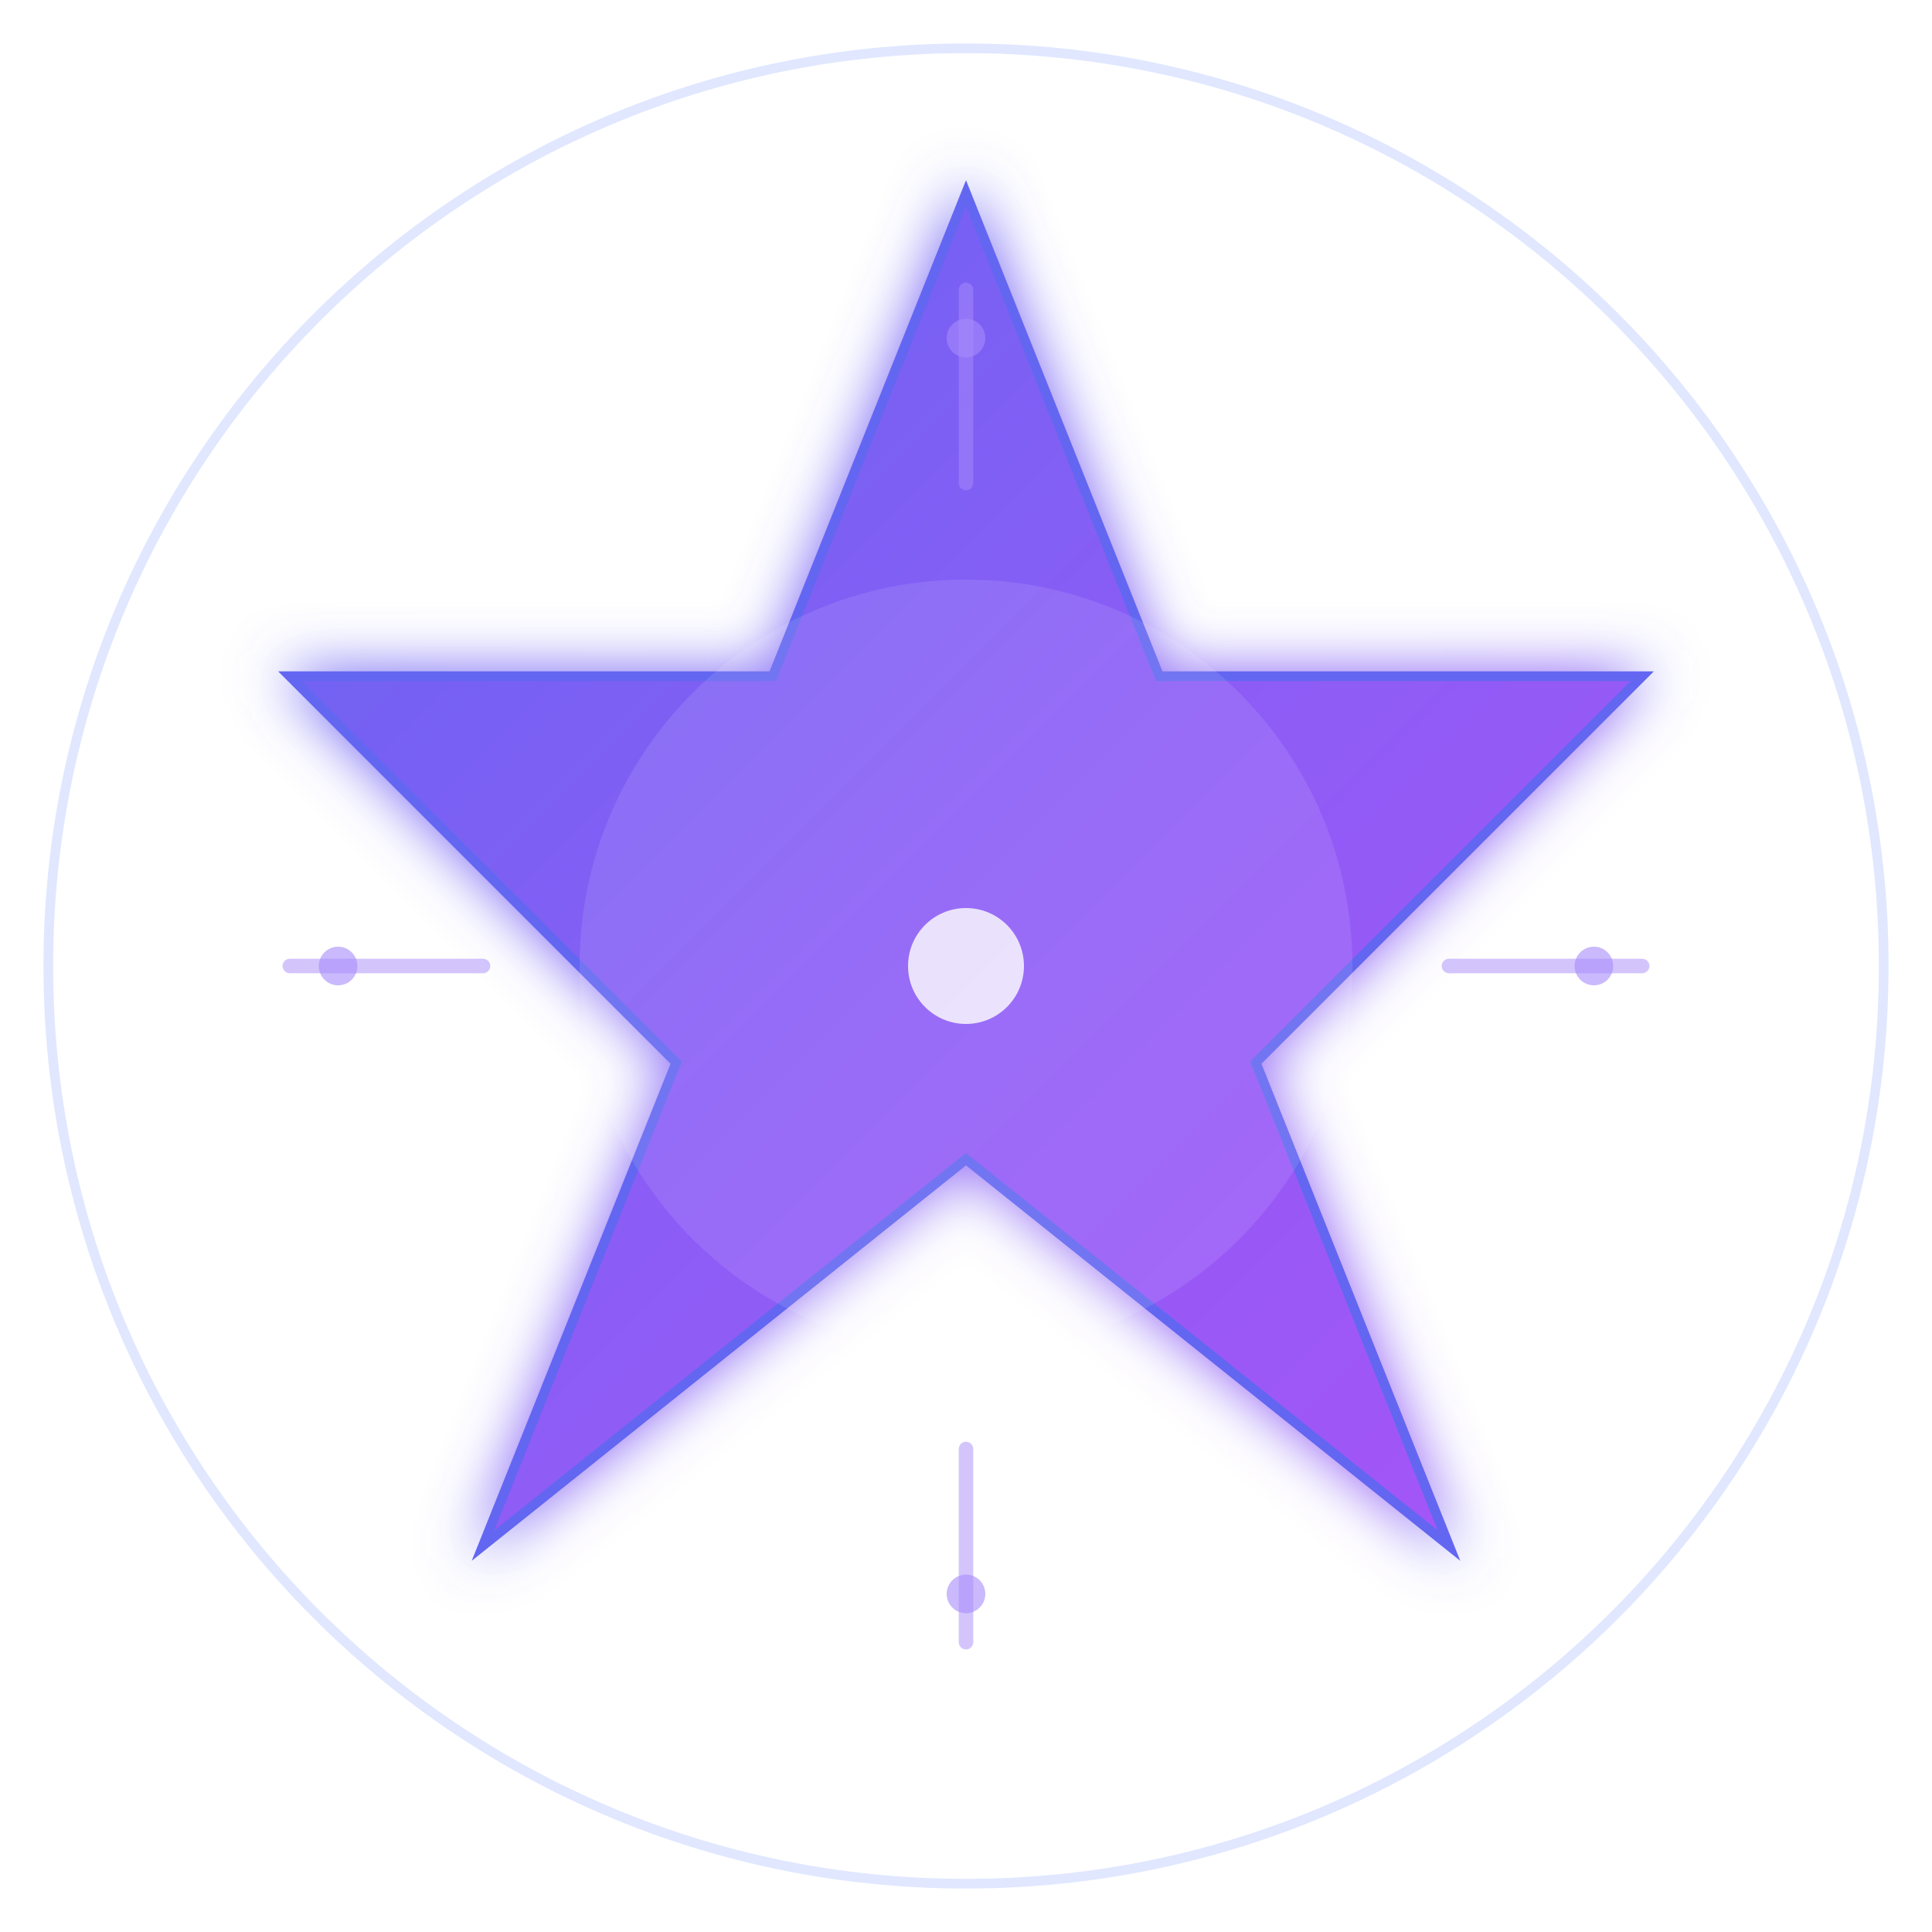
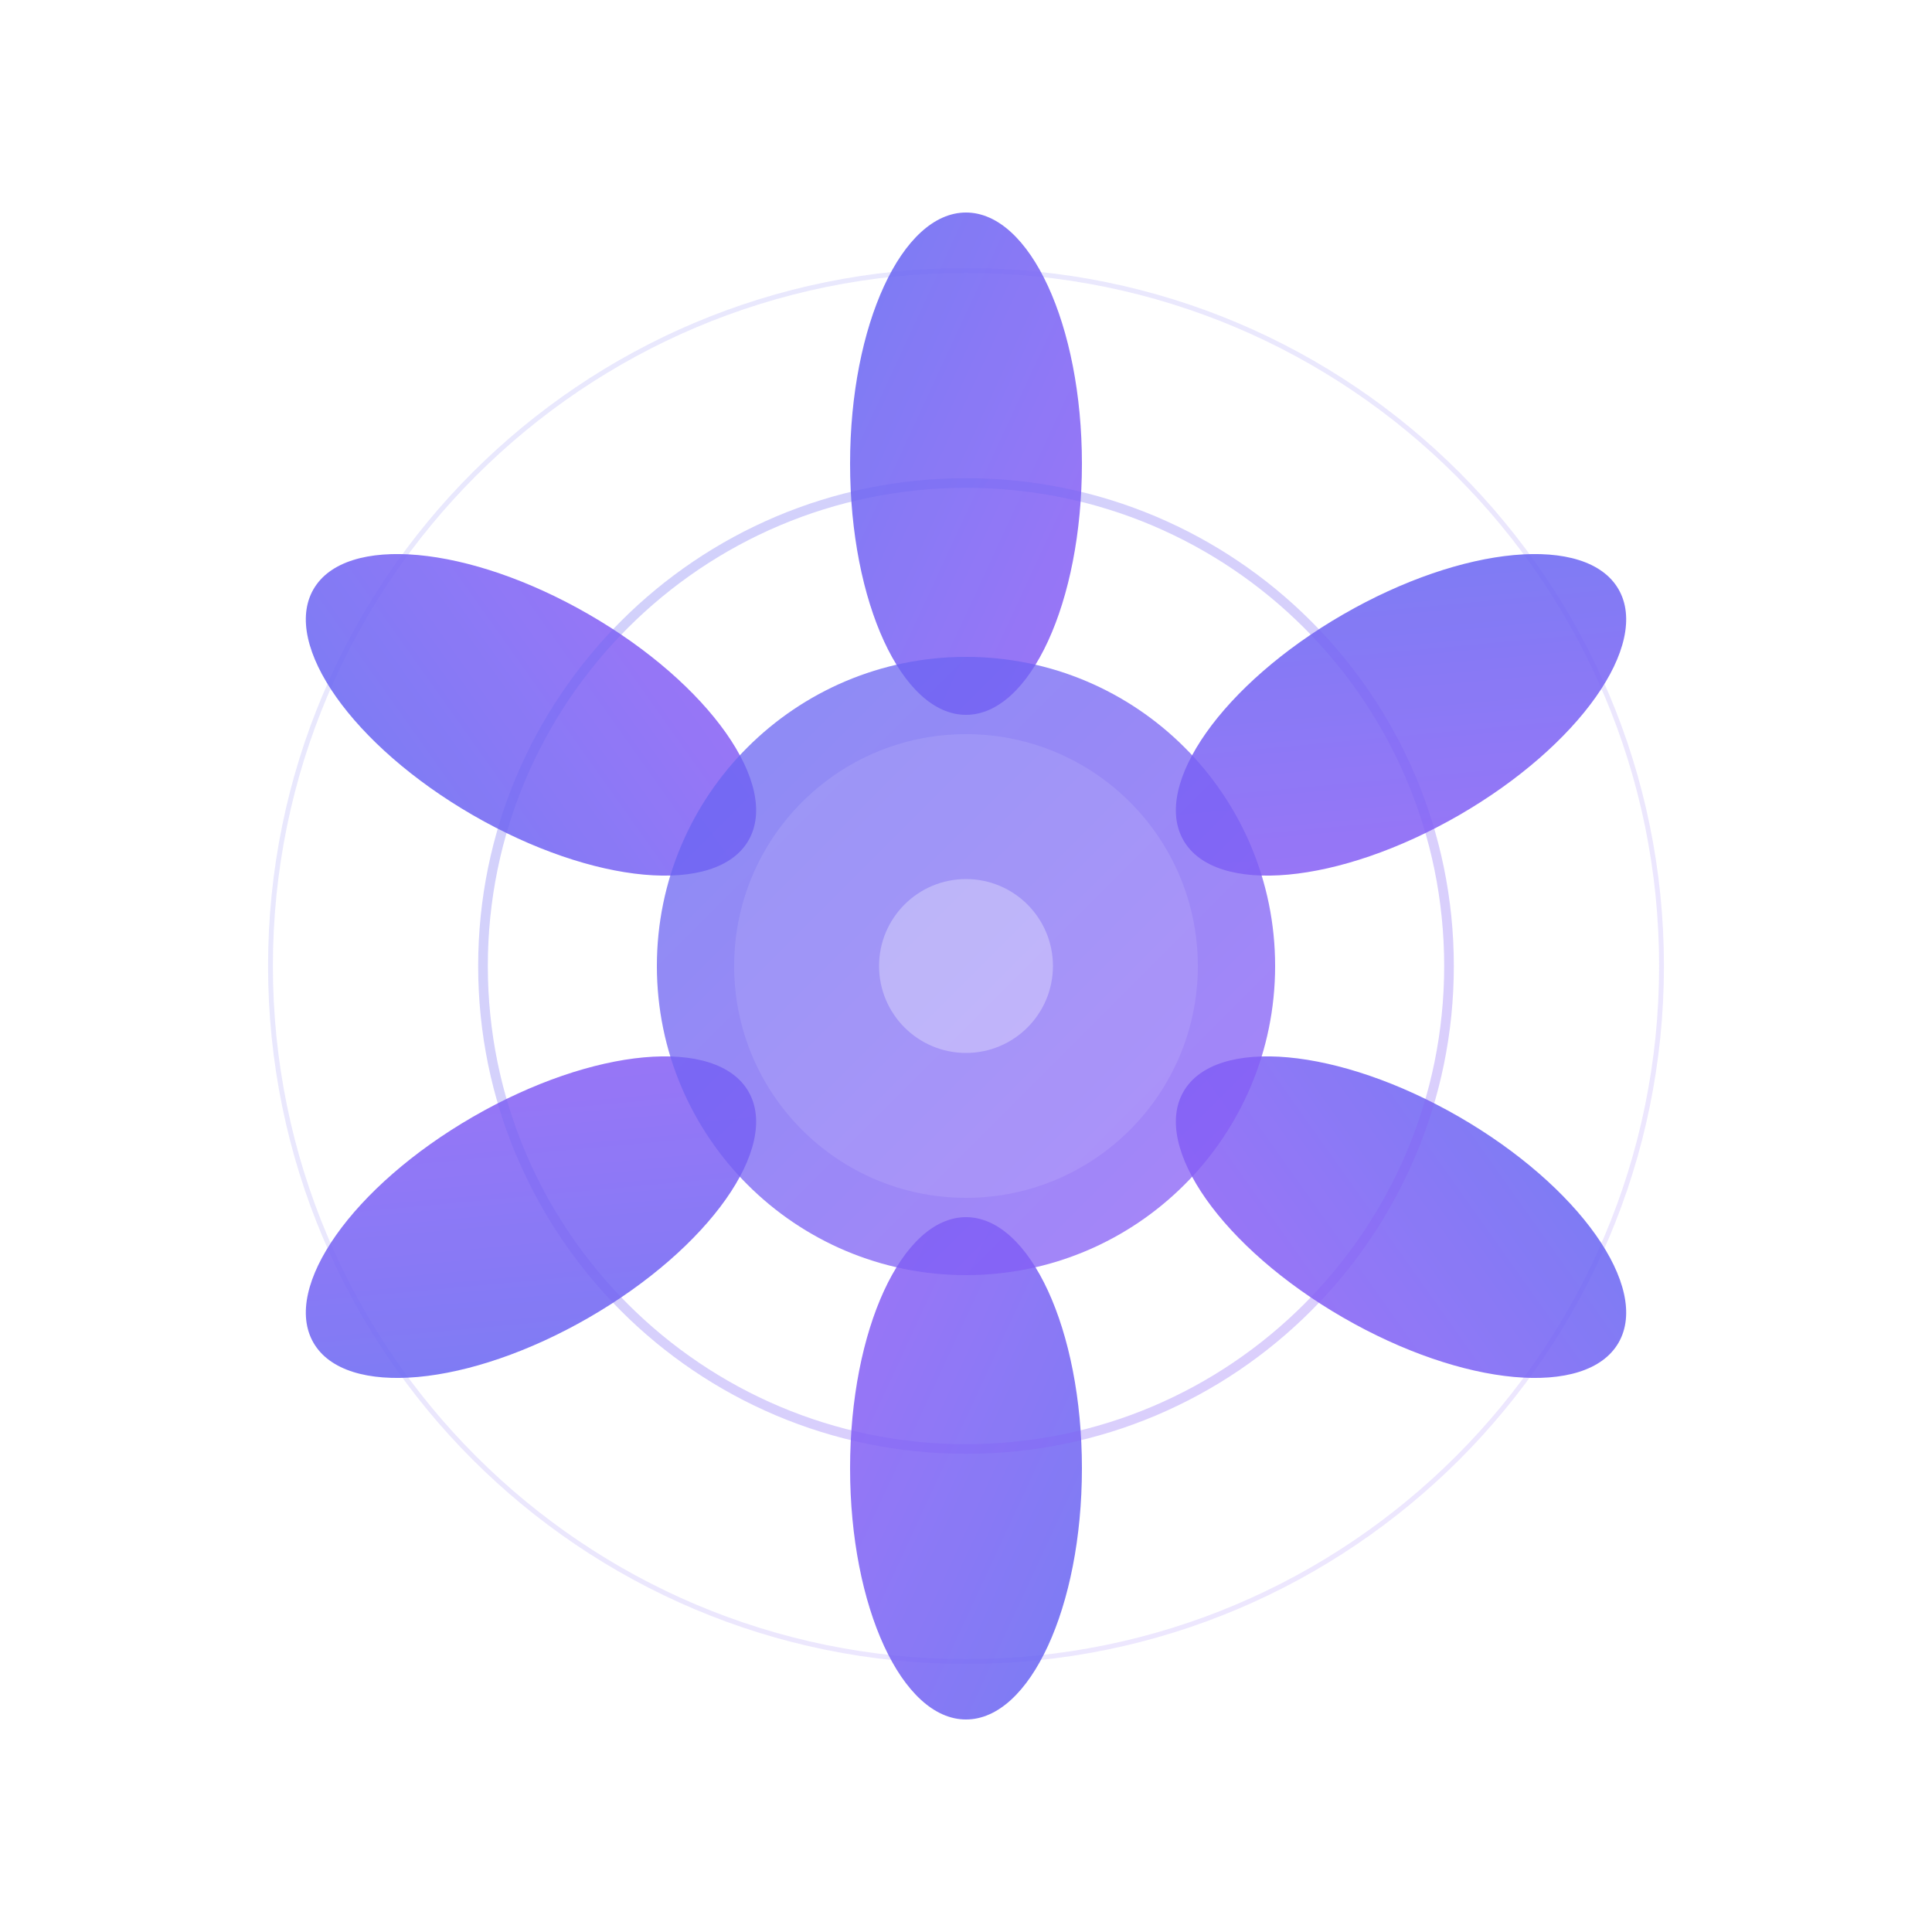
<svg xmlns="http://www.w3.org/2000/svg" viewBox="0 0 200 200">
  <defs>
-     <linearGradient id="mainGradient" x1="0%" y1="0%" x2="100%" y2="100%">
+     <linearGradient id="grad4" x1="0%" y1="0%" x2="100%" y2="100%">
      <stop offset="0%" style="stop-color:#6366f1;stop-opacity:1" />
-       <stop offset="50%" style="stop-color:#8b5cf6;stop-opacity:1" />
-       <stop offset="100%" style="stop-color:#a855f7;stop-opacity:1" />
+       <stop offset="100%" style="stop-color:#8b5cf6;stop-opacity:1" />
    </linearGradient>
-     <filter id="glow">
-       <feGaussianBlur stdDeviation="3" result="coloredBlur" />
-       <feMerge>
-         <feMergeNode in="coloredBlur" />
-         <feMergeNode in="SourceGraphic" />
-       </feMerge>
-     </filter>
  </defs>
  <rect width="200" height="200" fill="#ffffff" />
-   <circle cx="100" cy="100" r="95" fill="none" stroke="#e0e7ff" stroke-width="1" />
-   <g filter="url(#glow)">
-     <path d="M 100 20 L 120 70 L 170 70 L 130 110 L 150 160 L 100 120 L 50 160 L 70 110 L 30 70 L 80 70 Z" fill="url(#mainGradient)" stroke="#6366f1" stroke-width="1" />
+   <circle cx="100" cy="100" r="72" fill="none" stroke="url(#grad4)" stroke-width="0.5" opacity="0.15" />
+   <g fill="url(#grad4)" opacity="0.85">
+     <ellipse cx="100" cy="48" rx="12" ry="26" />
+     <ellipse cx="100" cy="48" rx="12" ry="26" transform="rotate(60 100 100)" />
+     <ellipse cx="100" cy="48" rx="12" ry="26" transform="rotate(120 100 100)" />
+     <ellipse cx="100" cy="48" rx="12" ry="26" transform="rotate(180 100 100)" />
+     <ellipse cx="100" cy="48" rx="12" ry="26" transform="rotate(240 100 100)" />
+     <ellipse cx="100" cy="48" rx="12" ry="26" transform="rotate(300 100 100)" />
  </g>
-   <circle cx="100" cy="100" r="40" fill="#ffffff" opacity="0.1" />
-   <circle cx="100" cy="100" r="6" fill="#ffffff" opacity="0.8" />
-   <g stroke="#a78bfa" stroke-width="1.5" fill="none" opacity="0.5" stroke-linecap="round">
-     <line x1="100" y1="30" x2="100" y2="50" />
-     <line x1="100" y1="150" x2="100" y2="170" />
-     <line x1="30" y1="100" x2="50" y2="100" />
-     <line x1="150" y1="100" x2="170" y2="100" />
-   </g>
-   <circle cx="100" cy="35" r="2" fill="#a78bfa" opacity="0.6" />
-   <circle cx="100" cy="165" r="2" fill="#a78bfa" opacity="0.6" />
-   <circle cx="35" cy="100" r="2" fill="#a78bfa" opacity="0.6" />
-   <circle cx="165" cy="100" r="2" fill="#a78bfa" opacity="0.6" />
+   <circle cx="100" cy="100" r="50" fill="none" stroke="url(#grad4)" stroke-width="1" opacity="0.3" />
+   <circle cx="100" cy="100" r="32" fill="url(#grad4)" opacity="0.75" />
+   <circle cx="100" cy="100" r="24" fill="#ffffff" opacity="0.1" />
+   <circle cx="100" cy="100" r="9" fill="#ffffff" opacity="0.3" />
</svg>
